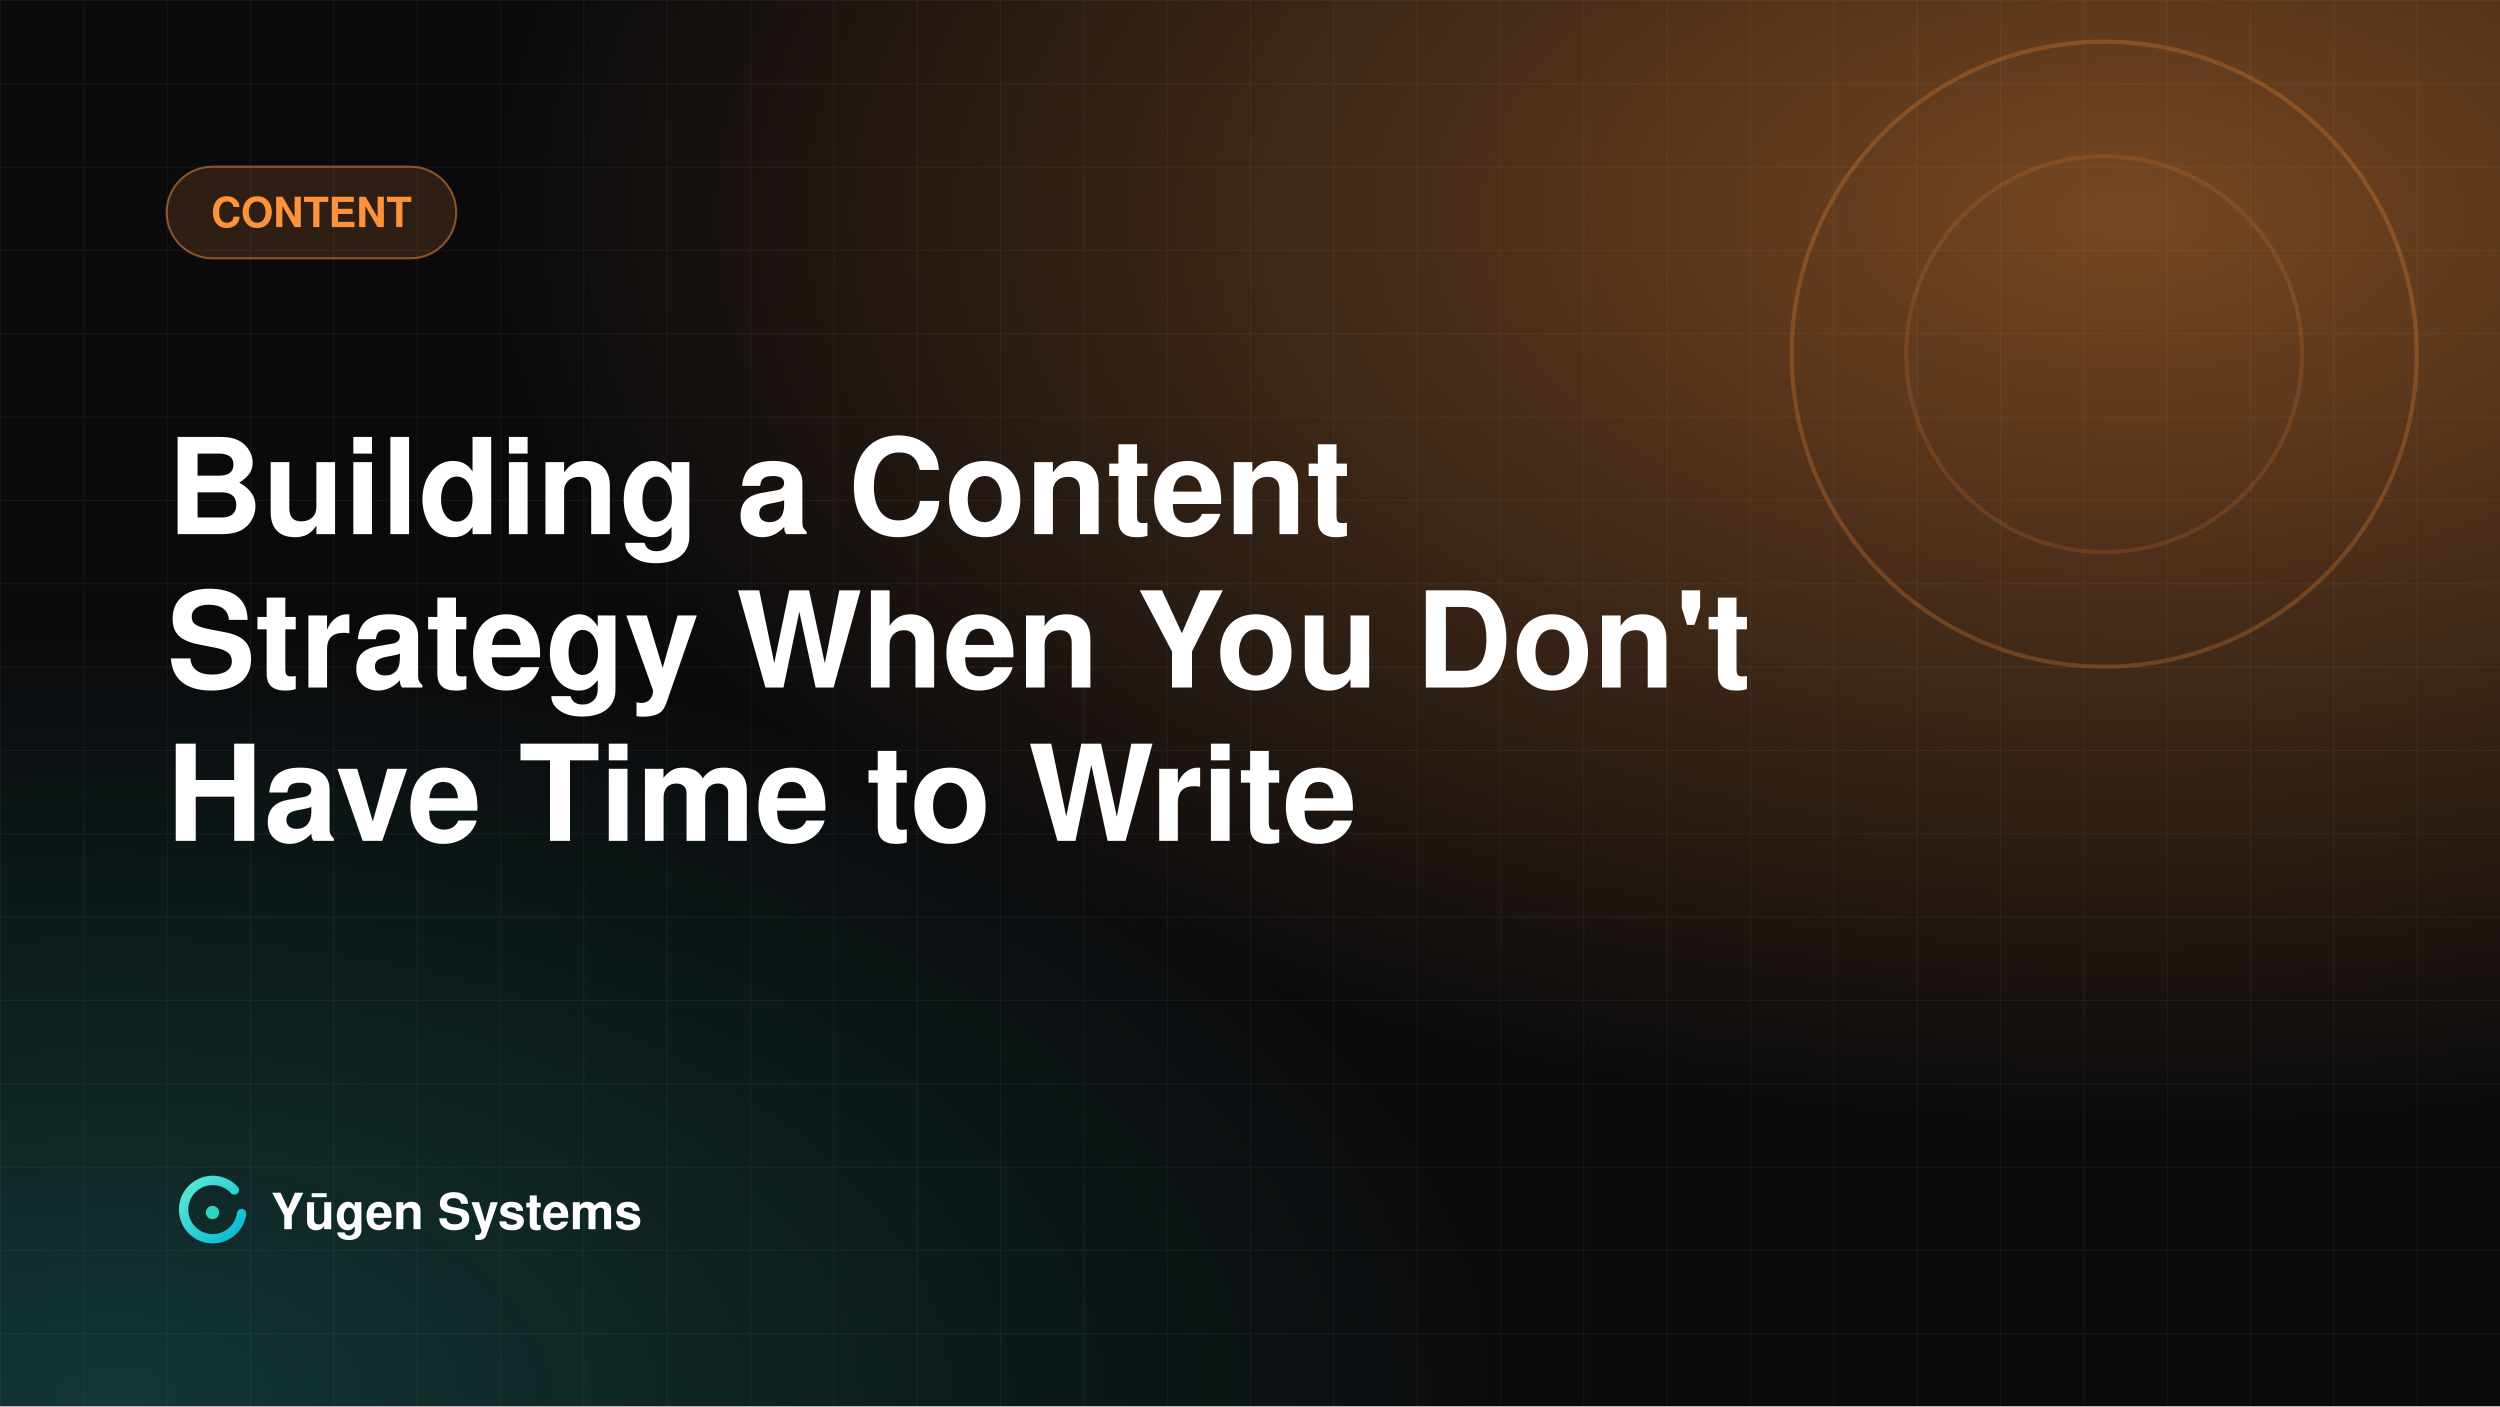
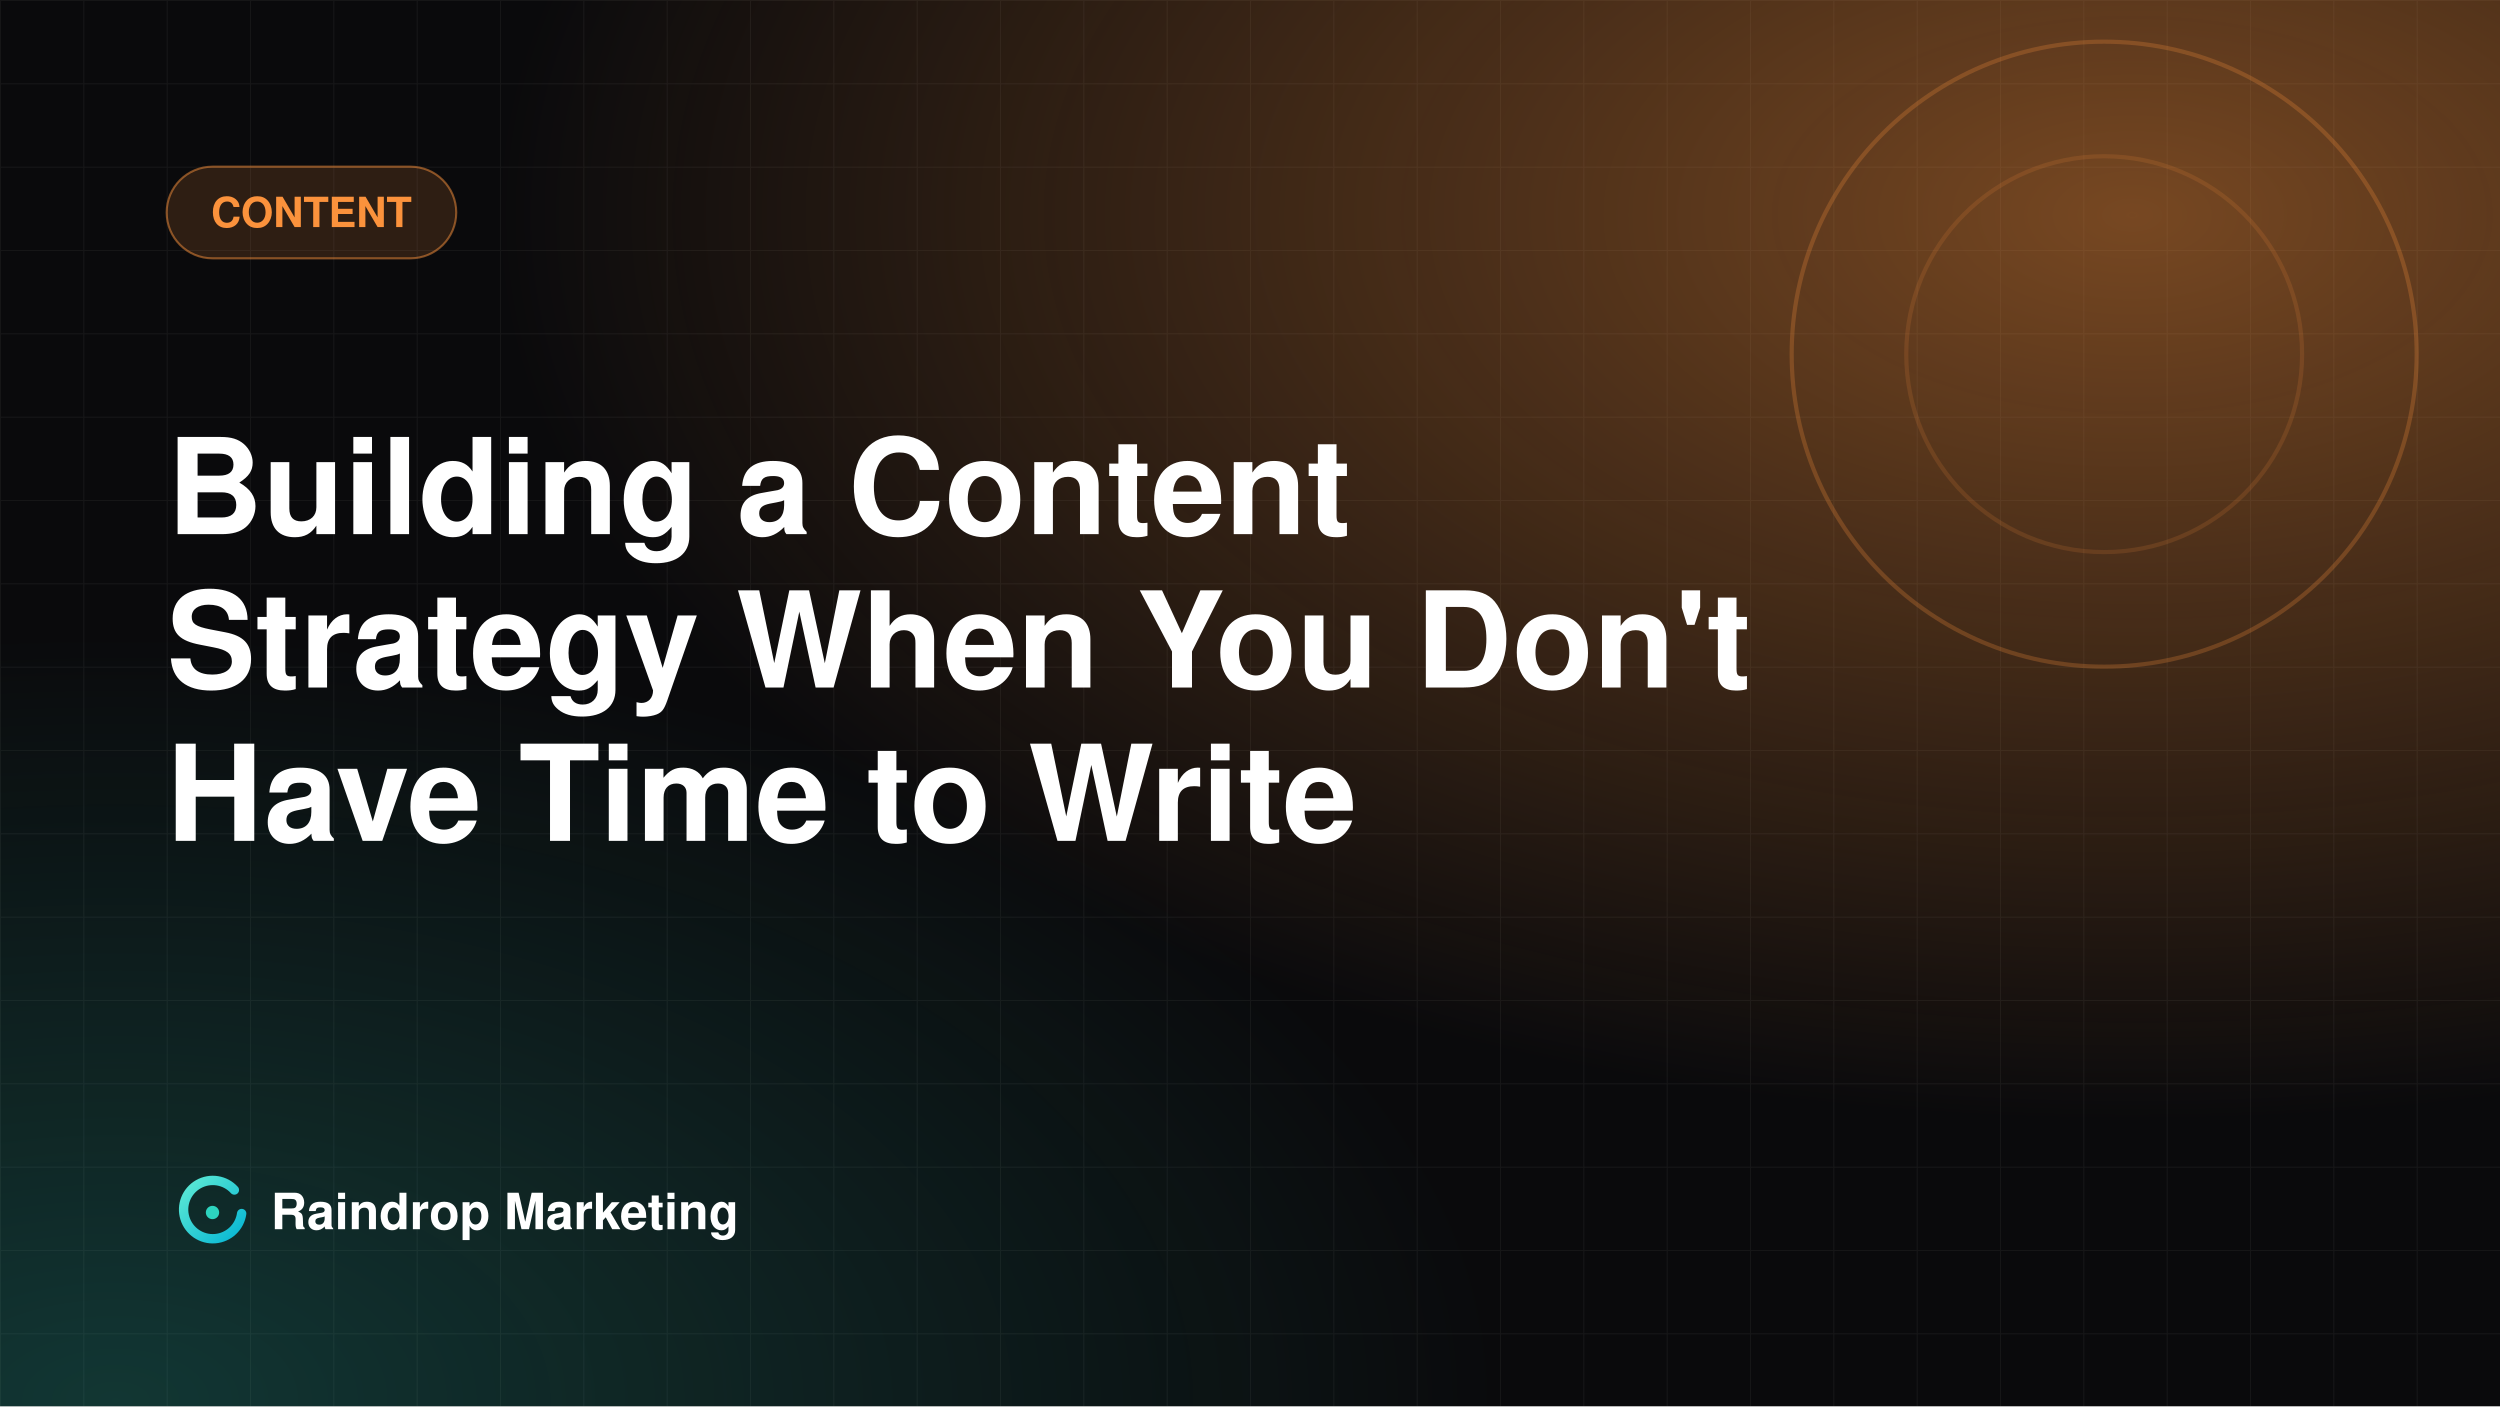
<svg xmlns="http://www.w3.org/2000/svg" viewBox="0 0 1200 675" width="1200" height="675">
  <defs>
    <radialGradient id="g1" cx="85%" cy="15%" r="65%">
      <stop offset="0" stop-color="#fb923c" stop-opacity="0.45" />
      <stop offset="1" stop-color="#fb923c" stop-opacity="0" />
    </radialGradient>
    <radialGradient id="g2" cx="5%" cy="100%" r="55%">
      <stop offset="0" stop-color="#2dd4bf" stop-opacity="0.22" />
      <stop offset="1" stop-color="#2dd4bf" stop-opacity="0" />
    </radialGradient>
    <pattern id="grid" width="40" height="40" patternUnits="userSpaceOnUse">
      <path d="M40 0H0V40" fill="none" stroke="#ffffff" stroke-opacity="0.05" />
    </pattern>
    <linearGradient id="enso" x1="0" y1="0" x2="1" y2="1">
      <stop offset="0" stop-color="#5eead4" />
      <stop offset="1" stop-color="#06b6d4" />
    </linearGradient>
  </defs>
  <rect width="1200" height="675" fill="#0a0a0c" />
  <rect width="1200" height="675" fill="url(#grid)" />
  <rect width="1200" height="675" fill="url(#g1)" />
  <rect width="1200" height="675" fill="url(#g2)" />
  <circle cx="1010" cy="170" r="150" fill="none" stroke="#fb923c" stroke-opacity="0.25" stroke-width="2" />
  <circle cx="1010" cy="170" r="95" fill="none" stroke="#fb923c" stroke-opacity="0.15" stroke-width="2" />
  <rect x="80" y="80" rx="22" ry="22" width="139" height="44" fill="#fb923c" fill-opacity="0.15" stroke="#fb923c" stroke-opacity="0.5" />
  <text x="149.5" y="109" text-anchor="middle" font-family="Segoe UI, Helvetica, Arial, sans-serif" font-size="20" font-weight="700" fill="#fb923c">CONTENT</text>
  <text x="80" y="256.4" font-family="Segoe UI, Helvetica, Arial, sans-serif" font-size="64" font-weight="800" fill="#ffffff">Building a Content</text>
  <text x="80" y="330" font-family="Segoe UI, Helvetica, Arial, sans-serif" font-size="64" font-weight="800" fill="#ffffff">Strategy When You Don't</text>
  <text x="80" y="403.6" font-family="Segoe UI, Helvetica, Arial, sans-serif" font-size="64" font-weight="800" fill="#ffffff">Have Time to Write</text>
  <g transform="translate(80 560)">
    <path d="M32.5 11.2A14 14 0 1 0 36 22.5" fill="none" stroke="url(#enso)" stroke-width="4.5" stroke-linecap="round" />
    <circle cx="22" cy="22" r="3.2" fill="#2dd4bf" />
-     <text x="50" y="30" font-family="Segoe UI, Helvetica, Arial, sans-serif" font-size="24" font-weight="700" fill="#ffffff">Yūgen Systems</text>
+     <text x="50" y="30" font-family="Segoe UI, Helvetica, Arial, sans-serif" font-size="24" font-weight="700" fill="#ffffff">Raindrop Marketing</text>
  </g>
</svg>
